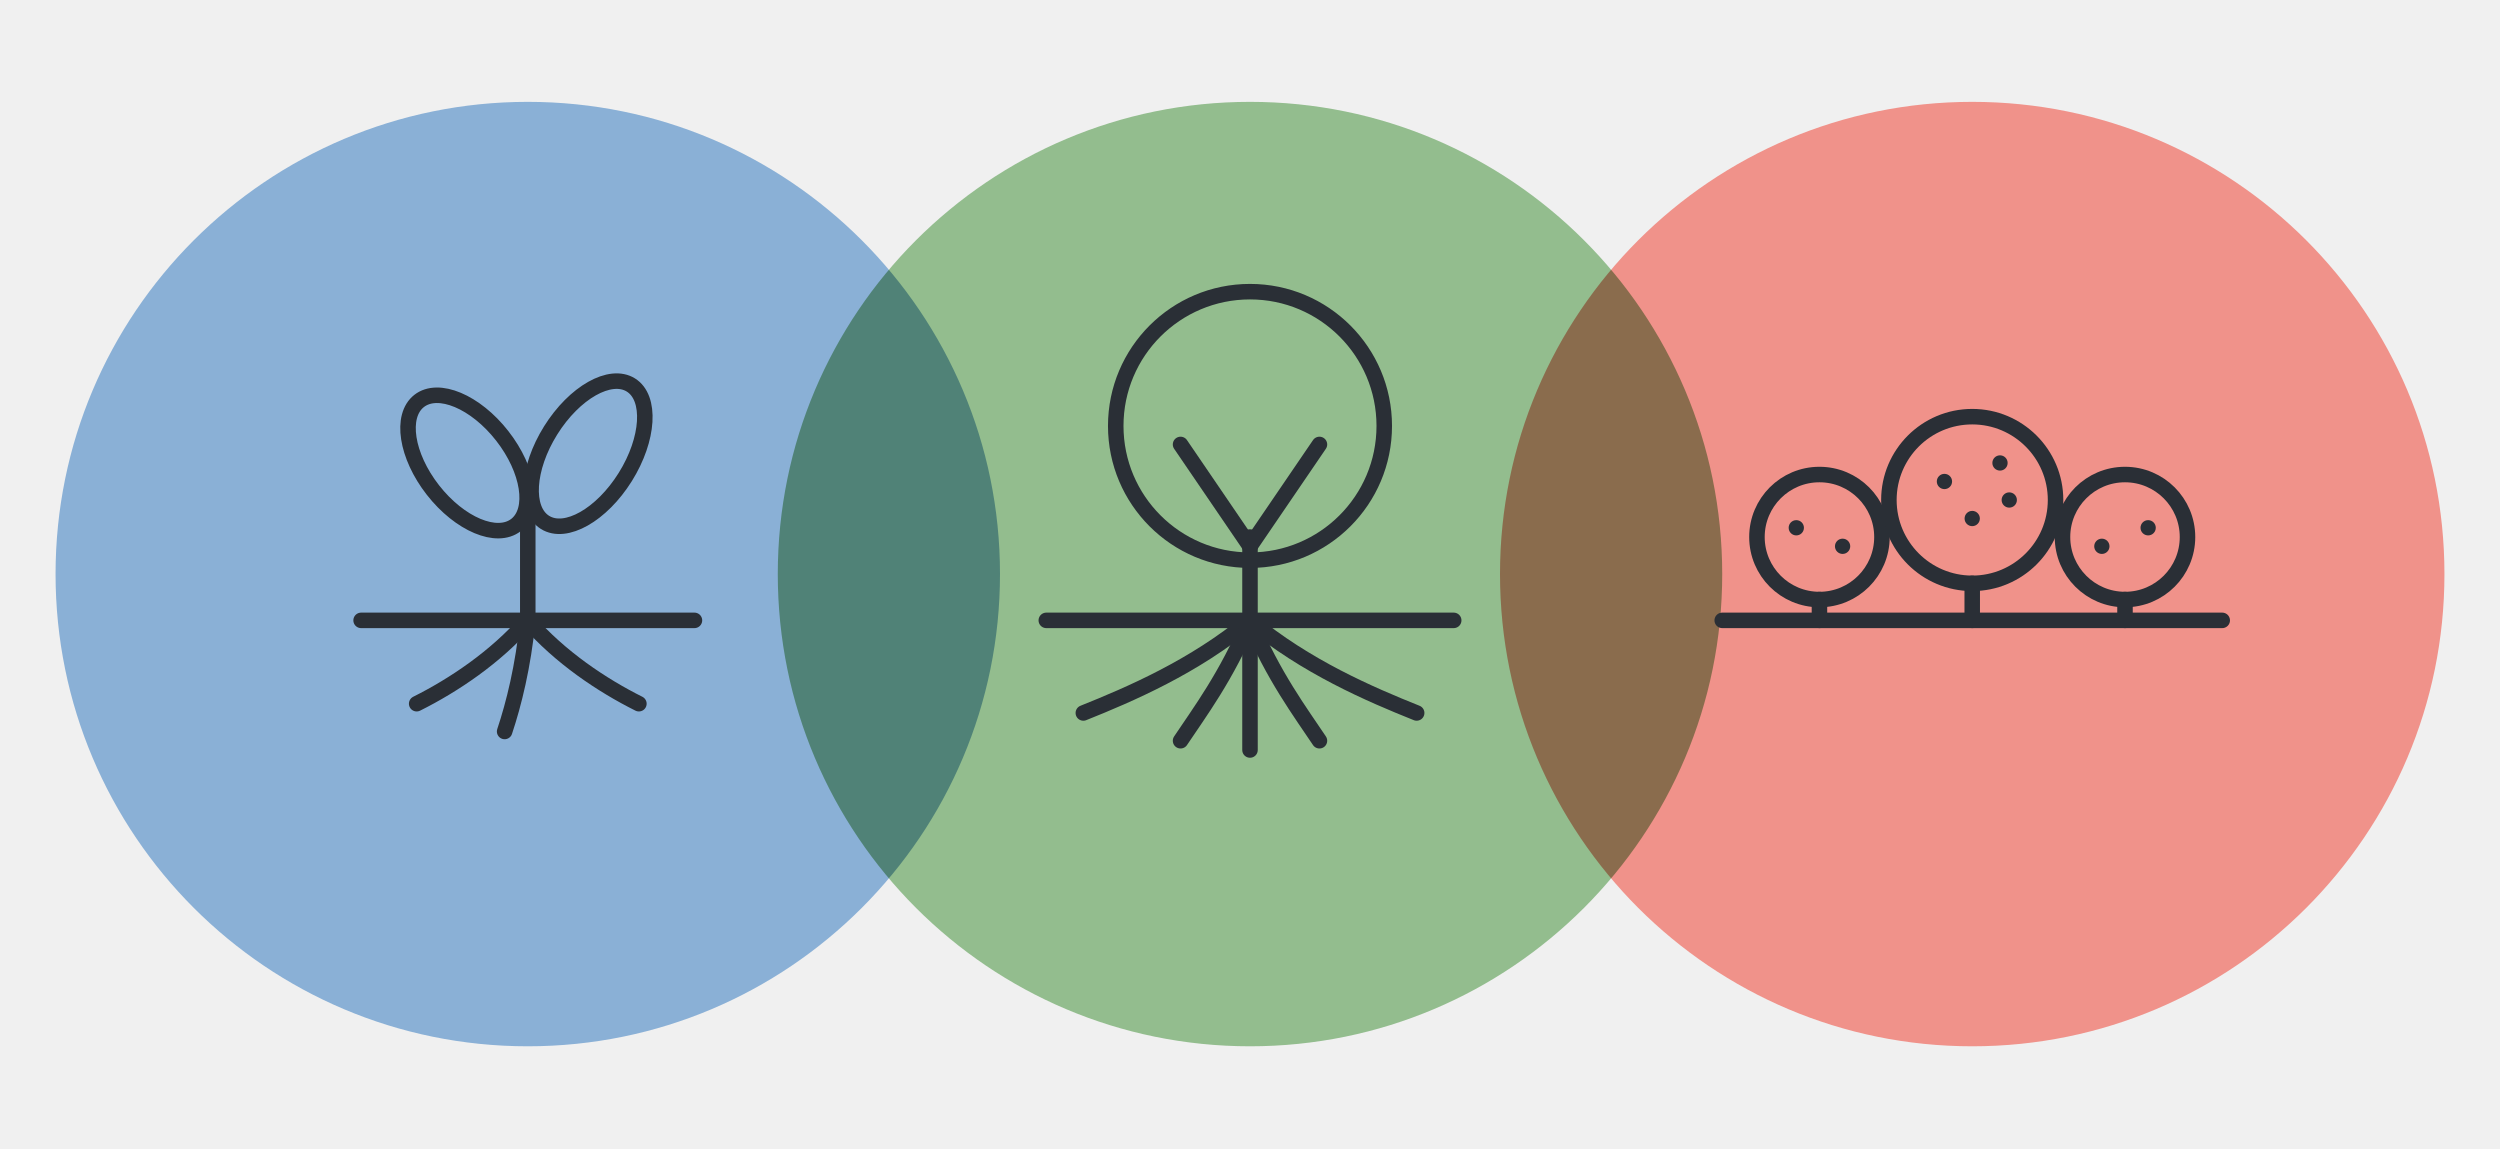
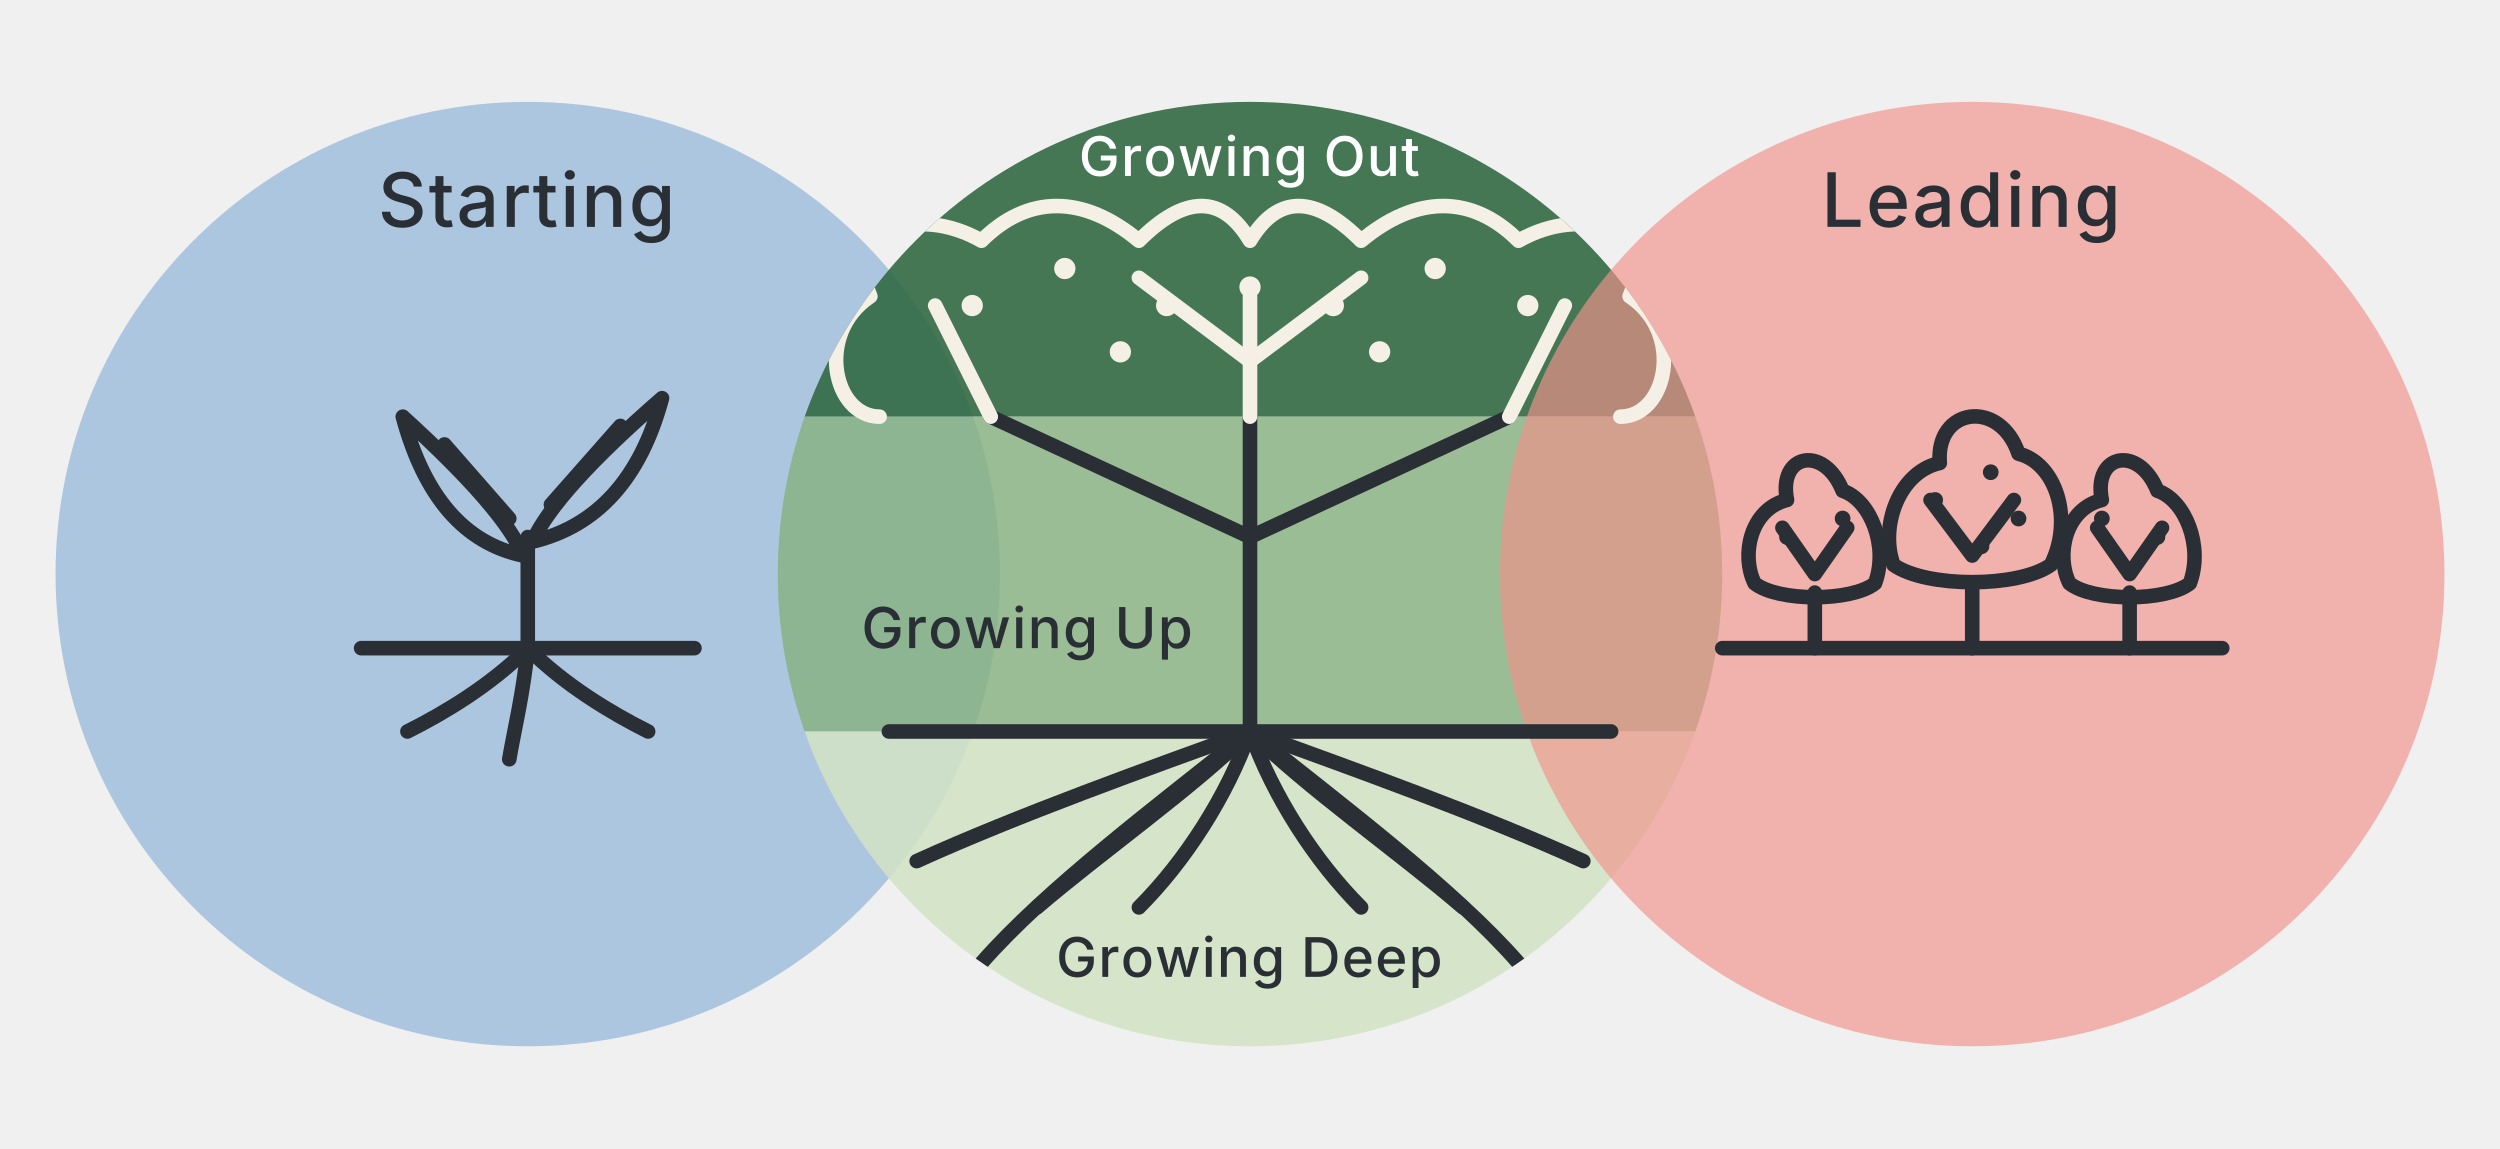
<svg xmlns="http://www.w3.org/2000/svg" viewBox="0 0 540 248" role="img" aria-labelledby="gt-logo-title gt-logo-desc">
  <defs>
+     <clipPath id="mid-disc">
+       <circle cx="270" cy="124" r="102" />
+     </clipPath>
    <style>
-       .blend { isolation: isolate; }
      .icon {
        fill: none;
        stroke: #2A2F36;
-         stroke-width: 3.35;
+         stroke-width: 3.15;
        stroke-linecap: round;
        stroke-linejoin: round;
      }
+       .canopy {
+         fill: none;
+         stroke: #F4F0E6;
+         stroke-width: 3.15;
+         stroke-linecap: round;
+         stroke-linejoin: round;
+       }
+       .fruit-light { fill: #F4F0E6; stroke: none; }
      .fruit { fill: #2A2F36; stroke: none; }
    </style>
  </defs>
-   <g class="blend">
-     <circle cx="114" cy="124" r="102" fill="#8AB0D6" style="mix-blend-mode:multiply" />
-     <circle cx="270" cy="124" r="102" fill="#93BD8E" style="mix-blend-mode:multiply" />
-     <circle cx="426" cy="124" r="102" fill="#F0928A" style="mix-blend-mode:multiply" />
+   <g>
+     <circle cx="114" cy="124" r="102" fill="#8AB0D6" fill-opacity="0.66" />
+     <g clip-path="url(#mid-disc)">
+       <rect x="168" y="22" width="204" height="68" fill="#2F6840" fill-opacity="0.88" />
+       <rect x="168" y="90" width="204" height="68" fill="#86B07F" fill-opacity="0.80" />
+       <rect x="168" y="158" width="204" height="68" fill="#D2E4C4" fill-opacity="0.86" />
+     </g>
+     <circle cx="426" cy="124" r="102" fill="#F0928A" fill-opacity="0.66" />
  </g>
  <g class="icon" transform="translate(114 124)">
-     <line x1="-36" y1="10" x2="36" y2="10" />
-     <line x1="0" y1="10" x2="0" y2="-12" />
-     <ellipse cx="-13" cy="-24" rx="9.5" ry="17" transform="rotate(-38 -13 -24)" />
-     <ellipse cx="13" cy="-26" rx="9.5" ry="17.5" transform="rotate(32 13 -26)" />
-     <path d="M0 10 C-7 18 -16 24 -24 28" />
-     <path d="M0 10 C-1 20 -3 28 -5 34" />
-     <path d="M0 10 C7 18 16 24 24 28" />
+     <line x1="-36" y1="16" x2="36" y2="16" />
+     <line x1="0" y1="16" x2="0" y2="-8" />
+     <path d="M-1 -4 Q-20 -8 -27 -34 Q-5 -14 -1 -4 Z" />
+     <path d="M-4 -12 L-18 -28" />
+     <path d="M1 -7 Q22 -12 29 -38 Q6 -18 1 -7 Z" />
+     <path d="M5 -15 L20 -32" />
+     <path d="M0 16 C-8 24 -18 30 -26 34" />
+     <path d="M0 16 C-1 26 -3 34 -4 40" />
+     <path d="M0 16 C8 24 18 30 26 34" />
  </g>
-   <g class="icon" transform="translate(270 124)">
-     <line x1="-44" y1="10" x2="44" y2="10" />
-     <circle cx="0" cy="-32" r="29" />
-     <path d="M0 10 V-8" />
-     <path d="M0 -6 L-15 -28" />
-     <path d="M0 -6 L15 -28" />
-     <path d="M0 10 C-12 20 -26 26 -36 30" />
-     <path d="M0 10 C-5 22 -11 30 -15 36" />
-     <path d="M0 10 V38" />
-     <path d="M0 10 C5 22 11 30 15 36" />
-     <path d="M0 10 C12 20 26 26 36 30" />
+   <g clip-path="url(#mid-disc)">
+     <g class="icon" transform="translate(270 124)">
+       <path d="M0 34 C-22 42 -50 52 -72 62" />
+       <path d="M0 34 C-20 50 -44 68 -58 84" />
+       <path d="M0 34 C-12 46 -32 60 -46 72" />
+       <path d="M0 34 C-5 48 -14 62 -24 72" />
+       <path d="M0 34 C5 48 14 62 24 72" />
+       <path d="M0 34 C12 46 32 60 46 72" />
+       <path d="M0 34 C20 50 44 68 58 84" />
+       <path d="M0 34 C22 42 50 52 72 62" />
+       <line x1="-78" y1="34" x2="78" y2="34" />
+       <line x1="0" y1="34" x2="0" y2="-34" />
+       <path d="M0 -8 L-56 -34" />
+       <path d="M0 -8 L56 -34" />
+     </g>
+     <g class="canopy" transform="translate(270 124)">
+       <path d="M-80 -34         C-90 -34 -94 -52 -82 -60         C-88 -74 -72 -80 -58 -72         C-48 -82 -36 -82 -24 -72         C-14 -82 -6 -82 0 -72         C6 -82 14 -82 24 -72         C36 -82 48 -82 58 -72         C72 -80 88 -74 82 -60         C94 -52 90 -34 80 -34" />
+       <path d="M0 -34 L0 -60" />
+       <path d="M0 -46 L-24 -64" />
+       <path d="M0 -46 L24 -64" />
+       <path d="M-56 -34 L-68 -58" />
+       <path d="M56 -34 L68 -58" />
+     </g>
+     <g class="fruit-light" transform="translate(270 124)">
+       <circle cx="-60" cy="-58" r="2.3" />
+       <circle cx="-40" cy="-66" r="2.3" />
+       <circle cx="-18" cy="-58" r="2.3" />
+       <circle cx="0" cy="-62" r="2.3" />
+       <circle cx="18" cy="-58" r="2.3" />
+       <circle cx="40" cy="-66" r="2.3" />
+       <circle cx="60" cy="-58" r="2.3" />
+       <circle cx="-28" cy="-48" r="2.3" />
+       <circle cx="28" cy="-48" r="2.3" />
+     </g>
  </g>
  <g class="icon" transform="translate(426 124)">
-     <line x1="-54" y1="10" x2="54" y2="10" />
-     <circle cx="-33" cy="-8" r="13.5" />
-     <line x1="-33" y1="5.5" x2="-33" y2="10" />
-     <circle cx="0" cy="-16" r="18" />
-     <line x1="0" y1="2" x2="0" y2="10" />
-     <circle cx="33" cy="-8" r="13.5" />
-     <line x1="33" y1="5.5" x2="33" y2="10" />
+     <line x1="-54" y1="16" x2="54" y2="16" />
+     <g transform="translate(-34 0)">
+       <path d="M-13 2 C-16 -4 -14 -14 -6 -16 C-8 -26 2 -28 6 -18 C12 -16 16 -6 13 2 C8 6 -8 6 -13 2 Z" />
+       <path d="M0 4 V16" />
+       <path d="M0 0 L-7 -10 M0 0 L7 -10" />
+     </g>
+     <g>
+       <path d="M-17 -2 C-20 -10 -16 -22 -7 -24 C-8 -36 6 -38 10 -26 C18 -24 22 -12 17 -2 C10 3 -10 3 -17 -2 Z" />
+       <path d="M0 2 V16" />
+       <path d="M0 -4 L-9 -16 M0 -4 L9 -16" />
+     </g>
+     <g transform="translate(34 0)">
+       <path d="M-13 2 C-16 -4 -14 -14 -6 -16 C-8 -26 2 -28 6 -18 C12 -16 16 -6 13 2 C8 6 -8 6 -13 2 Z" />
+       <path d="M0 4 V16" />
+       <path d="M0 0 L-7 -10 M0 0 L7 -10" />
+     </g>
  </g>
  <g class="fruit" transform="translate(426 124)">
-     <circle cx="-38" cy="-10" r="1.65" />
-     <circle cx="-28" cy="-6" r="1.65" />
-     <circle cx="-6" cy="-20" r="1.65" />
-     <circle cx="6" cy="-24" r="1.65" />
-     <circle cx="0" cy="-12" r="1.65" />
-     <circle cx="8" cy="-16" r="1.65" />
-     <circle cx="28" cy="-6" r="1.65" />
-     <circle cx="38" cy="-10" r="1.65" />
+     <circle cx="-40" cy="-8" r="1.7" />
+     <circle cx="-28" cy="-12" r="1.7" />
+     <circle cx="-8" cy="-16" r="1.7" />
+     <circle cx="4" cy="-22" r="1.7" />
+     <circle cx="10" cy="-12" r="1.7" />
+     <circle cx="2" cy="-6" r="1.7" />
+     <circle cx="28" cy="-12" r="1.7" />
+     <circle cx="40" cy="-8" r="1.7" />
+   </g>
+   <g class="label" fill="#2A2F36" stroke="none">
+     <path transform="translate(81.65 49.00)" d="M5.26 0.2Q3.27 0.2 2.1 -0.73Q0.92 -1.66 0.84 -3.27H2.65Q2.73 -2.31 3.48 -1.85Q4.23 -1.38 5.25 -1.38Q6.38 -1.38 7.11 -1.91Q7.85 -2.43 7.85 -3.28Q7.85 -4.05 7.2 -4.43Q6.56 -4.8 5.61 -5.05L4.23 -5.43Q2.78 -5.82 1.97 -6.58Q1.16 -7.34 1.16 -8.55Q1.16 -9.57 1.71 -10.33Q2.26 -11.1 3.21 -11.52Q4.15 -11.94 5.34 -11.94Q6.55 -11.94 7.47 -11.52Q8.39 -11.1 8.92 -10.36Q9.44 -9.62 9.47 -8.69H7.71Q7.63 -9.49 6.96 -9.94Q6.3 -10.38 5.3 -10.38Q4.23 -10.38 3.6 -9.89Q2.97 -9.41 2.97 -8.65Q2.97 -8.09 3.31 -7.75Q3.65 -7.4 4.14 -7.2Q4.64 -7 5.09 -6.88L6.23 -6.58Q6.79 -6.44 7.39 -6.2Q7.99 -5.96 8.5 -5.57Q9 -5.19 9.31 -4.62Q9.63 -4.06 9.63 -3.26Q9.63 -2.26 9.11 -1.48Q8.6 -0.7 7.62 -0.25Q6.64 0.2 5.26 0.2Z M15.9 -8.84V-7.43H14.14V-2.39Q14.14 -1.86 14.36 -1.61Q14.59 -1.36 15.1 -1.36Q15.25 -1.36 15.46 -1.39Q15.68 -1.42 15.84 -1.46L16.15 -0.06Q15.87 0.03 15.55 0.08Q15.23 0.12 14.93 0.12Q13.73 0.12 13.06 -0.5Q12.4 -1.12 12.4 -2.25V-7.43H11.11V-8.84H12.4V-10.95H14.14V-8.84Z M20.6 0.2Q19.75 0.2 19.07 -0.11Q18.4 -0.43 18 -1.03Q17.61 -1.63 17.61 -2.5Q17.61 -3.25 17.9 -3.74Q18.19 -4.22 18.68 -4.5Q19.17 -4.79 19.78 -4.93Q20.38 -5.07 21.01 -5.14Q22.18 -5.28 22.71 -5.37Q23.24 -5.47 23.24 -5.94V-5.99Q23.24 -6.72 22.81 -7.13Q22.38 -7.54 21.55 -7.54Q20.68 -7.54 20.18 -7.16Q19.68 -6.78 19.5 -6.33L17.86 -6.76Q18.16 -7.55 18.72 -8.03Q19.28 -8.51 20.01 -8.73Q20.73 -8.95 21.52 -8.95Q22.05 -8.95 22.65 -8.83Q23.25 -8.7 23.78 -8.37Q24.31 -8.04 24.65 -7.44Q24.98 -6.83 24.98 -5.87V0H23.29V-1.21H23.21Q22.95 -0.69 22.31 -0.25Q21.67 0.2 20.6 0.2ZM20.98 -1.2Q21.69 -1.2 22.19 -1.48Q22.7 -1.76 22.97 -2.21Q23.25 -2.67 23.25 -3.19V-4.32Q23.12 -4.19 22.71 -4.1Q22.29 -4.01 21.83 -3.95Q21.37 -3.88 21.1 -3.85Q20.37 -3.75 19.84 -3.45Q19.32 -3.16 19.32 -2.48Q19.32 -1.84 19.79 -1.52Q20.26 -1.2 20.98 -1.2Z M27.81 0V-8.84H29.49V-7.42H29.59Q29.82 -8.14 30.44 -8.55Q31.05 -8.97 31.83 -8.97Q31.99 -8.97 32.21 -8.95Q32.43 -8.94 32.56 -8.92V-7.26Q32.47 -7.29 32.2 -7.32Q31.93 -7.36 31.65 -7.36Q30.74 -7.36 30.14 -6.8Q29.55 -6.24 29.55 -5.37V0Z M38.34 -8.84V-7.43H36.57V-2.39Q36.57 -1.86 36.8 -1.61Q37.03 -1.36 37.54 -1.36Q37.68 -1.36 37.9 -1.39Q38.12 -1.42 38.28 -1.46L38.58 -0.06Q38.31 0.03 37.99 0.08Q37.67 0.12 37.37 0.12Q36.16 0.12 35.5 -0.5Q34.83 -1.12 34.83 -2.25V-7.43H33.55V-8.84H34.83V-10.95H36.57V-8.84Z M40.56 0V-8.84H42.3V0ZM41.43 -10.2Q40.98 -10.2 40.66 -10.5Q40.34 -10.8 40.34 -11.22Q40.34 -11.66 40.66 -11.96Q40.98 -12.26 41.43 -12.26Q41.89 -12.26 42.21 -11.96Q42.53 -11.66 42.53 -11.22Q42.53 -10.8 42.21 -10.5Q41.89 -10.2 41.43 -10.2Z M46.86 -5.24V0H45.12V-8.84H46.79L46.79 -7.14Q47.2 -8.08 47.9 -8.52Q48.59 -8.95 49.52 -8.95Q50.88 -8.95 51.7 -8.1Q52.53 -7.25 52.53 -5.62V0H50.79V-5.4Q50.79 -6.36 50.29 -6.9Q49.79 -7.44 48.92 -7.44Q48.04 -7.44 47.45 -6.86Q46.86 -6.29 46.86 -5.24Z M59.06 3.5Q57.52 3.5 56.6 2.93Q55.67 2.37 55.3 1.57L56.76 0.89Q56.91 1.14 57.18 1.42Q57.44 1.7 57.89 1.9Q58.34 2.1 59.05 2.1Q60.05 2.1 60.69 1.62Q61.32 1.14 61.32 0.12V-1.61H61.17Q61.01 -1.31 60.73 -0.97Q60.45 -0.63 59.95 -0.38Q59.45 -0.13 58.64 -0.13Q57.59 -0.13 56.76 -0.62Q55.93 -1.12 55.44 -2.08Q54.94 -3.04 54.94 -4.45Q54.94 -5.86 55.43 -6.87Q55.92 -7.88 56.76 -8.42Q57.59 -8.95 58.66 -8.95Q59.48 -8.95 59.99 -8.68Q60.5 -8.41 60.79 -8.04Q61.07 -7.68 61.23 -7.4H61.35V-8.84H63.05V0.13Q63.05 1.29 62.52 2.03Q61.99 2.78 61.09 3.14Q60.19 3.5 59.06 3.5ZM59.04 -1.58Q60.15 -1.58 60.74 -2.35Q61.33 -3.12 61.33 -4.48Q61.33 -5.81 60.75 -6.64Q60.17 -7.48 59.04 -7.48Q58.27 -7.48 57.76 -7.08Q57.24 -6.68 56.98 -6Q56.72 -5.32 56.72 -4.48Q56.72 -3.18 57.31 -2.38Q57.9 -1.58 59.04 -1.58Z" />
+     <path transform="translate(393.42 49.00)" d="M1.31 0V-11.79H3.11V-1.55H8.45V0Z M14.63 0.18Q13.32 0.18 12.37 -0.38Q11.43 -0.94 10.92 -1.96Q10.41 -2.98 10.41 -4.36Q10.41 -5.72 10.91 -6.76Q11.41 -7.79 12.33 -8.37Q13.25 -8.95 14.48 -8.95Q15.48 -8.95 16.39 -8.51Q17.3 -8.06 17.86 -7.08Q18.43 -6.11 18.43 -4.51V-3.89H12.15Q12.2 -2.61 12.88 -1.93Q13.56 -1.26 14.65 -1.26Q15.37 -1.26 15.9 -1.57Q16.42 -1.89 16.65 -2.51L18.29 -2.12Q17.98 -1.08 17.01 -0.45Q16.05 0.18 14.63 0.18ZM12.16 -5.19H16.7Q16.61 -6.23 16.05 -6.87Q15.49 -7.51 14.49 -7.51Q13.44 -7.51 12.84 -6.83Q12.23 -6.15 12.16 -5.19Z M23.29 0.2Q22.45 0.2 21.77 -0.11Q21.1 -0.43 20.7 -1.03Q20.3 -1.63 20.3 -2.5Q20.3 -3.25 20.6 -3.74Q20.89 -4.22 21.38 -4.5Q21.87 -4.79 22.48 -4.93Q23.08 -5.07 23.71 -5.14Q24.88 -5.28 25.41 -5.37Q25.94 -5.47 25.94 -5.94V-5.99Q25.94 -6.72 25.51 -7.13Q25.07 -7.54 24.24 -7.54Q23.37 -7.54 22.88 -7.16Q22.38 -6.78 22.19 -6.33L20.56 -6.76Q20.86 -7.55 21.42 -8.03Q21.98 -8.51 22.71 -8.73Q23.43 -8.95 24.22 -8.95Q24.75 -8.95 25.35 -8.83Q25.95 -8.7 26.48 -8.37Q27.01 -8.04 27.34 -7.44Q27.68 -6.83 27.68 -5.87V0H25.99V-1.21H25.9Q25.64 -0.69 25.01 -0.25Q24.37 0.2 23.29 0.2ZM23.68 -1.2Q24.39 -1.2 24.89 -1.48Q25.4 -1.76 25.67 -2.21Q25.94 -2.67 25.94 -3.19V-4.32Q25.82 -4.19 25.4 -4.1Q24.99 -4.01 24.53 -3.95Q24.07 -3.88 23.8 -3.85Q23.07 -3.75 22.54 -3.45Q22.01 -3.16 22.01 -2.48Q22.01 -1.84 22.48 -1.52Q22.95 -1.2 23.68 -1.2Z M33.79 0.17Q32.72 0.17 31.88 -0.37Q31.05 -0.92 30.57 -1.95Q30.09 -2.97 30.09 -4.4Q30.09 -5.84 30.58 -6.86Q31.06 -7.88 31.89 -8.42Q32.73 -8.95 33.79 -8.95Q34.62 -8.95 35.12 -8.68Q35.63 -8.41 35.91 -8.04Q36.19 -7.67 36.34 -7.4H36.44V-11.79H38.18V0H36.48V-1.38H36.34Q36.18 -1.1 35.89 -0.74Q35.61 -0.37 35.1 -0.1Q34.59 0.17 33.79 0.17ZM34.17 -1.31Q35.28 -1.31 35.88 -2.17Q36.47 -3.03 36.47 -4.41Q36.47 -5.79 35.88 -6.63Q35.3 -7.48 34.17 -7.48Q33.41 -7.48 32.9 -7.07Q32.39 -6.67 32.13 -5.98Q31.87 -5.28 31.87 -4.41Q31.87 -3.54 32.13 -2.83Q32.39 -2.13 32.91 -1.72Q33.42 -1.31 34.17 -1.31Z M41 0V-8.84H42.74V0ZM41.88 -10.2Q41.43 -10.2 41.11 -10.5Q40.79 -10.8 40.79 -11.22Q40.79 -11.66 41.11 -11.96Q41.43 -12.26 41.88 -12.26Q42.33 -12.26 42.66 -11.96Q42.98 -11.66 42.98 -11.22Q42.98 -10.8 42.66 -10.5Q42.33 -10.2 41.88 -10.2Z M47.31 -5.24V0H45.57V-8.84H47.23L47.24 -7.14Q47.65 -8.08 48.34 -8.52Q49.04 -8.95 49.97 -8.95Q51.32 -8.95 52.15 -8.1Q52.98 -7.25 52.98 -5.62V0H51.24V-5.4Q51.24 -6.36 50.74 -6.9Q50.24 -7.44 49.37 -7.44Q48.48 -7.44 47.9 -6.86Q47.31 -6.29 47.31 -5.24Z M59.51 3.5Q57.97 3.5 57.05 2.93Q56.12 2.37 55.75 1.57L57.2 0.89Q57.36 1.14 57.63 1.42Q57.89 1.7 58.34 1.9Q58.79 2.1 59.5 2.1Q60.5 2.1 61.13 1.62Q61.77 1.14 61.77 0.12V-1.61H61.62Q61.46 -1.31 61.18 -0.97Q60.9 -0.63 60.4 -0.38Q59.89 -0.13 59.09 -0.13Q58.04 -0.13 57.21 -0.62Q56.37 -1.12 55.88 -2.08Q55.39 -3.04 55.39 -4.45Q55.39 -5.86 55.88 -6.87Q56.36 -7.88 57.2 -8.42Q58.04 -8.95 59.11 -8.95Q59.92 -8.95 60.43 -8.68Q60.94 -8.41 61.23 -8.04Q61.52 -7.68 61.67 -7.4H61.8V-8.84H63.5V0.13Q63.5 1.29 62.97 2.03Q62.44 2.78 61.54 3.14Q60.64 3.5 59.51 3.5ZM59.49 -1.58Q60.6 -1.58 61.19 -2.35Q61.78 -3.12 61.78 -4.48Q61.78 -5.81 61.19 -6.64Q60.61 -7.48 59.49 -7.48Q58.72 -7.48 58.2 -7.08Q57.69 -6.68 57.43 -6Q57.17 -5.32 57.17 -4.48Q57.17 -3.18 57.76 -2.38Q58.35 -1.58 59.49 -1.58Z" />
+     <path transform="translate(186.07 140.00)" d="M4.71 0.12Q3.51 0.12 2.6 -0.43Q1.69 -0.99 1.18 -2.01Q0.67 -3.03 0.67 -4.43Q0.67 -5.85 1.19 -6.87Q1.7 -7.89 2.6 -8.44Q3.5 -9 4.65 -9Q5.61 -9 6.39 -8.62Q7.17 -8.25 7.68 -7.59Q8.19 -6.93 8.34 -6.07H6.95Q6.7 -6.85 6.12 -7.3Q5.54 -7.76 4.66 -7.76Q3.91 -7.76 3.32 -7.37Q2.72 -6.99 2.37 -6.25Q2.02 -5.51 2.02 -4.44Q2.02 -3.37 2.37 -2.63Q2.72 -1.89 3.32 -1.5Q3.93 -1.12 4.72 -1.12Q5.77 -1.12 6.42 -1.74Q7.07 -2.36 7.09 -3.43H4.91V-4.55H8.42V-3.53Q8.42 -2.41 7.94 -1.59Q7.46 -0.77 6.62 -0.33Q5.79 0.12 4.71 0.12Z M10.31 0V-6.66H11.58V-5.59H11.65Q11.83 -6.13 12.29 -6.44Q12.75 -6.76 13.33 -6.76Q13.46 -6.76 13.62 -6.74Q13.79 -6.73 13.89 -6.72V-5.47Q13.82 -5.49 13.61 -5.51Q13.41 -5.54 13.2 -5.54Q12.52 -5.54 12.07 -5.12Q11.62 -4.7 11.62 -4.04V0Z M18.13 0.14Q17.19 0.14 16.49 -0.29Q15.79 -0.72 15.41 -1.49Q15.02 -2.26 15.02 -3.29Q15.02 -4.33 15.41 -5.11Q15.79 -5.89 16.49 -6.31Q17.19 -6.74 18.13 -6.74Q19.07 -6.74 19.77 -6.31Q20.47 -5.89 20.86 -5.11Q21.25 -4.33 21.25 -3.29Q21.25 -2.26 20.86 -1.49Q20.47 -0.72 19.77 -0.29Q19.07 0.14 18.13 0.14ZM18.13 -0.97Q18.74 -0.97 19.13 -1.29Q19.53 -1.61 19.72 -2.14Q19.92 -2.66 19.92 -3.29Q19.92 -3.93 19.72 -4.46Q19.53 -5 19.13 -5.32Q18.74 -5.64 18.13 -5.64Q17.53 -5.64 17.13 -5.32Q16.74 -5 16.55 -4.46Q16.35 -3.93 16.35 -3.29Q16.35 -2.66 16.55 -2.14Q16.74 -1.61 17.13 -1.29Q17.53 -0.97 18.13 -0.97Z M24.46 0 22.46 -6.66H23.84L24.58 -3.9Q24.71 -3.37 24.87 -2.73Q25.03 -2.08 25.18 -1.3Q25.34 -2.06 25.49 -2.7Q25.65 -3.34 25.8 -3.9L26.53 -6.66H27.84L28.57 -3.9Q28.7 -3.36 28.86 -2.72Q29.01 -2.08 29.17 -1.32Q29.32 -2.07 29.47 -2.71Q29.63 -3.35 29.77 -3.9L30.5 -6.66H31.9L29.89 0H28.57L27.75 -2.87Q27.6 -3.39 27.46 -3.98Q27.32 -4.56 27.18 -5.16Q27.04 -4.56 26.89 -3.97Q26.75 -3.38 26.6 -2.87L25.78 0Z M33.42 0V-6.66H34.73V0ZM34.08 -7.68Q33.75 -7.68 33.5 -7.9Q33.26 -8.13 33.26 -8.45Q33.26 -8.78 33.5 -9.01Q33.75 -9.23 34.08 -9.23Q34.42 -9.23 34.67 -9.01Q34.91 -8.78 34.91 -8.45Q34.91 -8.13 34.67 -7.9Q34.42 -7.68 34.08 -7.68Z M38.11 -3.94V0H36.8V-6.66H38.05L38.06 -5.38Q38.37 -6.08 38.89 -6.41Q39.41 -6.74 40.11 -6.74Q41.13 -6.74 41.76 -6.1Q42.38 -5.46 42.38 -4.23V0H41.07V-4.07Q41.07 -4.79 40.69 -5.19Q40.32 -5.6 39.66 -5.6Q38.99 -5.6 38.55 -5.17Q38.11 -4.74 38.11 -3.94Z M47.23 2.63Q46.08 2.63 45.38 2.21Q44.68 1.79 44.4 1.19L45.5 0.67Q45.62 0.86 45.82 1.07Q46.02 1.28 46.36 1.43Q46.69 1.58 47.23 1.58Q47.99 1.58 48.46 1.22Q48.94 0.86 48.94 0.09V-1.21H48.83Q48.71 -0.99 48.49 -0.73Q48.28 -0.48 47.9 -0.29Q47.53 -0.1 46.92 -0.1Q46.13 -0.1 45.5 -0.47Q44.88 -0.84 44.51 -1.56Q44.14 -2.29 44.14 -3.35Q44.14 -4.41 44.5 -5.17Q44.87 -5.93 45.5 -6.34Q46.13 -6.74 46.94 -6.74Q47.55 -6.74 47.93 -6.54Q48.32 -6.33 48.54 -6.06Q48.75 -5.78 48.87 -5.58H48.96V-6.66H50.24V0.1Q50.24 0.97 49.84 1.53Q49.44 2.09 48.77 2.36Q48.09 2.63 47.23 2.63ZM47.22 -1.19Q48.06 -1.19 48.5 -1.77Q48.94 -2.35 48.94 -3.37Q48.94 -4.37 48.51 -5Q48.07 -5.63 47.22 -5.63Q46.64 -5.63 46.25 -5.33Q45.86 -5.03 45.67 -4.52Q45.48 -4.01 45.48 -3.37Q45.48 -2.39 45.92 -1.79Q46.36 -1.19 47.22 -1.19Z M59.2 0.14Q58.13 0.14 57.34 -0.27Q56.54 -0.68 56.1 -1.4Q55.66 -2.12 55.66 -3.05V-8.88H57.02V-3.16Q57.02 -2.26 57.61 -1.68Q58.2 -1.1 59.2 -1.1Q60.2 -1.1 60.78 -1.68Q61.37 -2.26 61.37 -3.16V-8.88H62.73V-3.05Q62.73 -2.12 62.29 -1.4Q61.85 -0.68 61.06 -0.27Q60.26 0.14 59.2 0.14Z M64.9 2.49V-6.66H66.17V-5.58H66.28Q66.39 -5.78 66.61 -6.06Q66.82 -6.33 67.2 -6.54Q67.58 -6.74 68.21 -6.74Q69 -6.74 69.63 -6.34Q70.26 -5.93 70.62 -5.16Q70.99 -4.4 70.99 -3.31Q70.99 -2.24 70.63 -1.47Q70.27 -0.69 69.64 -0.28Q69.02 0.13 68.21 0.13Q67.6 0.13 67.22 -0.07Q66.84 -0.28 66.62 -0.55Q66.4 -0.83 66.28 -1.04H66.21V2.49ZM67.91 -0.98Q68.49 -0.98 68.87 -1.29Q69.25 -1.6 69.45 -2.13Q69.65 -2.66 69.65 -3.32Q69.65 -3.98 69.45 -4.5Q69.26 -5.02 68.88 -5.33Q68.49 -5.63 67.91 -5.63Q67.07 -5.63 66.63 -4.99Q66.19 -4.36 66.19 -3.32Q66.19 -2.28 66.63 -1.63Q67.08 -0.98 67.91 -0.98Z" />
+     <path transform="translate(228.13 211.00)" d="M4.56 0.12Q3.39 0.12 2.51 -0.42Q1.63 -0.96 1.14 -1.94Q0.65 -2.93 0.65 -4.29Q0.65 -5.66 1.15 -6.65Q1.65 -7.63 2.52 -8.17Q3.39 -8.7 4.5 -8.7Q5.43 -8.7 6.18 -8.34Q6.94 -7.98 7.43 -7.34Q7.92 -6.71 8.07 -5.87H6.72Q6.48 -6.63 5.92 -7.06Q5.36 -7.5 4.51 -7.5Q3.79 -7.5 3.21 -7.13Q2.63 -6.76 2.29 -6.05Q1.95 -5.33 1.95 -4.29Q1.95 -3.26 2.29 -2.54Q2.63 -1.83 3.22 -1.45Q3.8 -1.08 4.56 -1.08Q5.58 -1.08 6.21 -1.69Q6.83 -2.29 6.86 -3.32H4.75V-4.4H8.14V-3.42Q8.14 -2.33 7.68 -1.54Q7.21 -0.75 6.41 -0.32Q5.6 0.12 4.56 0.12Z M9.97 0V-6.44H11.2V-5.4H11.27Q11.44 -5.93 11.88 -6.23Q12.33 -6.53 12.9 -6.53Q13.02 -6.53 13.18 -6.52Q13.33 -6.51 13.43 -6.5V-5.29Q13.36 -5.31 13.17 -5.33Q12.97 -5.36 12.77 -5.36Q12.11 -5.36 11.67 -4.95Q11.24 -4.55 11.24 -3.91V0Z M17.54 0.13Q16.63 0.13 15.95 -0.28Q15.28 -0.7 14.9 -1.44Q14.53 -2.19 14.53 -3.19Q14.53 -4.19 14.9 -4.94Q15.28 -5.69 15.95 -6.11Q16.63 -6.52 17.54 -6.52Q18.45 -6.52 19.12 -6.11Q19.8 -5.69 20.17 -4.94Q20.55 -4.19 20.55 -3.19Q20.55 -2.19 20.17 -1.44Q19.8 -0.7 19.12 -0.28Q18.45 0.13 17.54 0.13ZM17.54 -0.94Q18.12 -0.94 18.51 -1.25Q18.89 -1.56 19.08 -2.07Q19.26 -2.58 19.26 -3.19Q19.26 -3.8 19.08 -4.32Q18.89 -4.83 18.51 -5.14Q18.12 -5.45 17.54 -5.45Q16.95 -5.45 16.57 -5.14Q16.19 -4.83 16.01 -4.32Q15.82 -3.8 15.82 -3.19Q15.82 -2.58 16.01 -2.07Q16.19 -1.56 16.57 -1.25Q16.95 -0.94 17.54 -0.94Z M23.66 0 21.73 -6.44H23.06L23.77 -3.77Q23.9 -3.26 24.06 -2.64Q24.21 -2.02 24.36 -1.26Q24.51 -1.99 24.66 -2.61Q24.81 -3.23 24.95 -3.77L25.66 -6.44H26.93L27.63 -3.77Q27.76 -3.25 27.91 -2.63Q28.06 -2.01 28.21 -1.27Q28.36 -2.01 28.51 -2.62Q28.66 -3.24 28.79 -3.77L29.5 -6.44H30.85L28.91 0H27.64L26.84 -2.77Q26.7 -3.28 26.56 -3.85Q26.42 -4.41 26.29 -5Q26.15 -4.41 26.01 -3.84Q25.87 -3.27 25.73 -2.77L24.93 0Z M32.33 0V-6.44H33.6V0ZM32.97 -7.43Q32.64 -7.43 32.41 -7.65Q32.17 -7.86 32.17 -8.18Q32.17 -8.49 32.41 -8.71Q32.64 -8.93 32.97 -8.93Q33.3 -8.93 33.53 -8.71Q33.77 -8.49 33.77 -8.18Q33.77 -7.86 33.53 -7.65Q33.3 -7.43 32.97 -7.43Z M36.86 -3.81V0H35.6V-6.44H36.81L36.81 -5.2Q37.11 -5.88 37.62 -6.2Q38.12 -6.52 38.8 -6.52Q39.78 -6.52 40.39 -5.9Q40.99 -5.28 40.99 -4.09V0H39.72V-3.94Q39.72 -4.63 39.36 -5.02Q39 -5.42 38.36 -5.42Q37.72 -5.42 37.29 -5Q36.86 -4.58 36.86 -3.81Z M45.69 2.55Q44.57 2.55 43.89 2.14Q43.22 1.73 42.95 1.15L44.01 0.65Q44.12 0.83 44.32 1.03Q44.51 1.24 44.84 1.38Q45.16 1.53 45.68 1.53Q46.41 1.53 46.87 1.18Q47.33 0.83 47.33 0.09V-1.17H47.22Q47.11 -0.96 46.9 -0.71Q46.7 -0.46 46.33 -0.28Q45.97 -0.1 45.38 -0.1Q44.62 -0.1 44.01 -0.46Q43.4 -0.81 43.05 -1.51Q42.69 -2.21 42.69 -3.24Q42.69 -4.27 43.04 -5Q43.4 -5.74 44.01 -6.13Q44.62 -6.52 45.4 -6.52Q45.99 -6.52 46.36 -6.32Q46.73 -6.12 46.94 -5.86Q47.16 -5.59 47.26 -5.39H47.36V-6.44H48.6V0.09Q48.6 0.94 48.21 1.48Q47.82 2.02 47.17 2.28Q46.51 2.55 45.69 2.55ZM45.67 -1.15Q46.48 -1.15 46.91 -1.71Q47.34 -2.27 47.34 -3.26Q47.34 -4.23 46.92 -4.84Q46.49 -5.44 45.67 -5.44Q45.12 -5.44 44.74 -5.15Q44.36 -4.86 44.17 -4.37Q43.99 -3.88 43.99 -3.26Q43.99 -2.32 44.42 -1.73Q44.84 -1.15 45.67 -1.15Z M56.63 0H53.84V-8.58H56.71Q57.98 -8.58 58.89 -8.07Q59.79 -7.55 60.28 -6.6Q60.76 -5.64 60.76 -4.3Q60.76 -2.96 60.27 -2Q59.79 -1.04 58.86 -0.52Q57.94 0 56.63 0ZM55.15 -1.15H56.56Q58.02 -1.15 58.74 -1.97Q59.47 -2.78 59.47 -4.3Q59.47 -5.82 58.75 -6.63Q58.03 -7.43 56.63 -7.43H55.15Z M65.33 0.13Q64.38 0.13 63.69 -0.28Q63 -0.69 62.62 -1.43Q62.25 -2.17 62.25 -3.17Q62.25 -4.17 62.62 -4.92Q62.98 -5.68 63.65 -6.1Q64.32 -6.52 65.22 -6.52Q65.95 -6.52 66.61 -6.2Q67.27 -5.87 67.68 -5.16Q68.1 -4.45 68.1 -3.28V-2.83H63.53Q63.56 -1.9 64.06 -1.41Q64.55 -0.92 65.34 -0.92Q65.87 -0.92 66.25 -1.15Q66.64 -1.38 66.8 -1.83L68 -1.54Q67.77 -0.79 67.06 -0.33Q66.36 0.13 65.33 0.13ZM63.53 -3.78H66.84Q66.77 -4.54 66.36 -5.01Q65.96 -5.47 65.23 -5.47Q64.47 -5.47 64.02 -4.98Q63.58 -4.48 63.53 -3.78Z M72.56 0.13Q71.61 0.13 70.91 -0.28Q70.22 -0.69 69.85 -1.43Q69.48 -2.17 69.48 -3.17Q69.48 -4.17 69.85 -4.92Q70.21 -5.68 70.88 -6.1Q71.55 -6.52 72.45 -6.52Q73.18 -6.52 73.84 -6.2Q74.5 -5.87 74.91 -5.16Q75.32 -4.45 75.32 -3.28V-2.83H70.75Q70.79 -1.9 71.28 -1.41Q71.78 -0.92 72.57 -0.92Q73.1 -0.92 73.48 -1.15Q73.86 -1.38 74.03 -1.83L75.22 -1.54Q74.99 -0.79 74.29 -0.33Q73.59 0.13 72.56 0.13ZM70.76 -3.78H74.07Q74 -4.54 73.59 -5.01Q73.18 -5.47 72.45 -5.47Q71.69 -5.47 71.25 -4.98Q70.81 -4.48 70.76 -3.78Z M77.01 2.41V-6.44H78.24V-5.39H78.34Q78.45 -5.59 78.66 -5.86Q78.86 -6.12 79.23 -6.32Q79.6 -6.52 80.2 -6.52Q80.98 -6.52 81.58 -6.13Q82.19 -5.74 82.54 -5Q82.89 -4.25 82.89 -3.2Q82.89 -2.17 82.55 -1.42Q82.2 -0.67 81.59 -0.27Q80.99 0.13 80.2 0.13Q79.62 0.13 79.25 -0.07Q78.88 -0.27 78.67 -0.54Q78.46 -0.8 78.34 -1.01H78.27V2.41ZM79.92 -0.95Q80.47 -0.95 80.85 -1.25Q81.22 -1.55 81.41 -2.06Q81.6 -2.58 81.6 -3.22Q81.6 -3.85 81.41 -4.35Q81.22 -4.86 80.85 -5.15Q80.48 -5.44 79.92 -5.44Q79.1 -5.44 78.68 -4.83Q78.25 -4.22 78.25 -3.22Q78.25 -2.21 78.68 -1.58Q79.11 -0.95 79.92 -0.95Z" />
+   </g>
+   <g class="label" fill="#FFFFFF" stroke="none">
+     <path transform="translate(233.03 38.00)" d="M4.56 0.12Q3.39 0.12 2.51 -0.42Q1.63 -0.96 1.14 -1.94Q0.65 -2.93 0.65 -4.29Q0.65 -5.66 1.15 -6.65Q1.65 -7.63 2.52 -8.17Q3.39 -8.7 4.5 -8.7Q5.43 -8.7 6.18 -8.34Q6.94 -7.98 7.43 -7.34Q7.92 -6.71 8.07 -5.87H6.72Q6.48 -6.63 5.92 -7.06Q5.36 -7.5 4.51 -7.5Q3.79 -7.5 3.21 -7.13Q2.63 -6.76 2.29 -6.05Q1.95 -5.33 1.95 -4.29Q1.95 -3.26 2.29 -2.54Q2.63 -1.83 3.22 -1.45Q3.8 -1.08 4.56 -1.08Q5.58 -1.08 6.21 -1.69Q6.83 -2.29 6.86 -3.32H4.75V-4.4H8.14V-3.42Q8.14 -2.33 7.68 -1.54Q7.21 -0.75 6.41 -0.32Q5.6 0.12 4.56 0.12Z M9.97 0V-6.44H11.2V-5.4H11.27Q11.44 -5.93 11.88 -6.23Q12.33 -6.53 12.9 -6.53Q13.02 -6.53 13.18 -6.52Q13.33 -6.51 13.43 -6.5V-5.29Q13.36 -5.31 13.17 -5.33Q12.97 -5.36 12.77 -5.36Q12.11 -5.36 11.67 -4.95Q11.24 -4.55 11.24 -3.91V0Z M17.54 0.13Q16.63 0.13 15.95 -0.28Q15.28 -0.7 14.9 -1.44Q14.53 -2.19 14.53 -3.19Q14.53 -4.19 14.9 -4.94Q15.28 -5.69 15.95 -6.11Q16.63 -6.52 17.54 -6.52Q18.45 -6.52 19.12 -6.11Q19.8 -5.69 20.17 -4.94Q20.55 -4.19 20.55 -3.19Q20.55 -2.19 20.17 -1.44Q19.8 -0.7 19.12 -0.28Q18.45 0.13 17.54 0.13ZM17.54 -0.94Q18.12 -0.94 18.51 -1.25Q18.89 -1.56 19.08 -2.07Q19.26 -2.58 19.26 -3.19Q19.26 -3.8 19.08 -4.32Q18.89 -4.83 18.51 -5.14Q18.12 -5.45 17.54 -5.45Q16.95 -5.45 16.57 -5.14Q16.19 -4.83 16.01 -4.32Q15.82 -3.8 15.82 -3.19Q15.82 -2.58 16.01 -2.07Q16.19 -1.56 16.57 -1.25Q16.95 -0.94 17.54 -0.94Z M23.66 0 21.73 -6.44H23.06L23.77 -3.77Q23.9 -3.26 24.06 -2.64Q24.21 -2.02 24.36 -1.26Q24.51 -1.99 24.66 -2.61Q24.81 -3.23 24.95 -3.77L25.66 -6.44H26.93L27.63 -3.77Q27.76 -3.25 27.91 -2.63Q28.06 -2.01 28.21 -1.27Q28.36 -2.01 28.51 -2.62Q28.66 -3.24 28.79 -3.77L29.5 -6.44H30.85L28.91 0H27.64L26.84 -2.77Q26.7 -3.28 26.56 -3.85Q26.42 -4.41 26.29 -5Q26.15 -4.41 26.01 -3.84Q25.87 -3.27 25.73 -2.77L24.93 0Z M32.33 0V-6.44H33.6V0ZM32.97 -7.43Q32.64 -7.43 32.41 -7.65Q32.17 -7.86 32.17 -8.18Q32.17 -8.49 32.41 -8.71Q32.64 -8.93 32.97 -8.93Q33.3 -8.93 33.53 -8.71Q33.77 -8.49 33.77 -8.18Q33.77 -7.86 33.53 -7.65Q33.3 -7.43 32.97 -7.43Z M36.86 -3.81V0H35.6V-6.44H36.81L36.81 -5.2Q37.11 -5.88 37.62 -6.2Q38.12 -6.52 38.8 -6.52Q39.78 -6.52 40.39 -5.9Q40.99 -5.28 40.99 -4.09V0H39.72V-3.94Q39.72 -4.63 39.36 -5.02Q39 -5.42 38.36 -5.42Q37.72 -5.42 37.29 -5Q36.86 -4.58 36.86 -3.81Z M45.69 2.55Q44.57 2.55 43.89 2.14Q43.22 1.73 42.95 1.15L44.01 0.65Q44.12 0.83 44.32 1.03Q44.51 1.24 44.84 1.38Q45.16 1.53 45.68 1.53Q46.41 1.53 46.87 1.18Q47.33 0.83 47.33 0.09V-1.17H47.22Q47.11 -0.96 46.9 -0.71Q46.7 -0.46 46.33 -0.28Q45.97 -0.1 45.38 -0.1Q44.62 -0.1 44.01 -0.46Q43.4 -0.81 43.05 -1.51Q42.69 -2.21 42.69 -3.24Q42.69 -4.27 43.04 -5Q43.4 -5.74 44.01 -6.13Q44.62 -6.52 45.4 -6.52Q45.99 -6.52 46.36 -6.32Q46.73 -6.12 46.94 -5.86Q47.16 -5.59 47.26 -5.39H47.36V-6.44H48.6V0.09Q48.6 0.94 48.21 1.48Q47.82 2.02 47.17 2.28Q46.51 2.55 45.69 2.55ZM45.67 -1.15Q46.48 -1.15 46.91 -1.71Q47.34 -2.27 47.34 -3.26Q47.34 -4.23 46.92 -4.84Q46.49 -5.44 45.67 -5.44Q45.12 -5.44 44.74 -5.15Q44.36 -4.86 44.17 -4.37Q43.99 -3.88 43.99 -3.26Q43.99 -2.32 44.42 -1.73Q44.84 -1.15 45.67 -1.15Z M57.42 0.12Q56.31 0.12 55.43 -0.41Q54.55 -0.94 54.04 -1.93Q53.54 -2.92 53.54 -4.29Q53.54 -5.66 54.04 -6.65Q54.55 -7.64 55.43 -8.17Q56.31 -8.7 57.42 -8.7Q58.53 -8.7 59.4 -8.17Q60.28 -7.64 60.78 -6.65Q61.28 -5.66 61.28 -4.29Q61.28 -2.92 60.78 -1.93Q60.28 -0.94 59.4 -0.41Q58.53 0.12 57.42 0.12ZM57.42 -1.08Q58.15 -1.08 58.73 -1.45Q59.31 -1.82 59.64 -2.54Q59.98 -3.25 59.98 -4.29Q59.98 -5.33 59.64 -6.05Q59.31 -6.76 58.73 -7.13Q58.15 -7.5 57.42 -7.5Q56.68 -7.5 56.1 -7.13Q55.52 -6.76 55.18 -6.05Q54.84 -5.33 54.84 -4.29Q54.84 -3.25 55.18 -2.54Q55.52 -1.82 56.1 -1.45Q56.68 -1.08 57.42 -1.08Z M65.28 0.08Q64.29 0.08 63.69 -0.54Q63.08 -1.16 63.08 -2.35V-6.44H64.35V-2.51Q64.35 -1.81 64.72 -1.42Q65.08 -1.03 65.71 -1.03Q66.36 -1.03 66.78 -1.44Q67.21 -1.86 67.21 -2.63V-6.44H68.48V0H67.27L67.26 -1.25Q66.95 -0.55 66.45 -0.23Q65.95 0.08 65.28 0.08Z M73.23 -6.44V-5.41H71.95V-1.74Q71.95 -1.35 72.11 -1.17Q72.27 -0.99 72.65 -0.99Q72.75 -0.99 72.91 -1.01Q73.07 -1.04 73.18 -1.06L73.41 -0.05Q73.21 0.02 72.97 0.05Q72.74 0.09 72.52 0.09Q71.65 0.09 71.16 -0.37Q70.68 -0.82 70.68 -1.64V-5.41H69.74V-6.44H70.68V-7.97H71.95V-6.44Z" />
  </g>
</svg>
